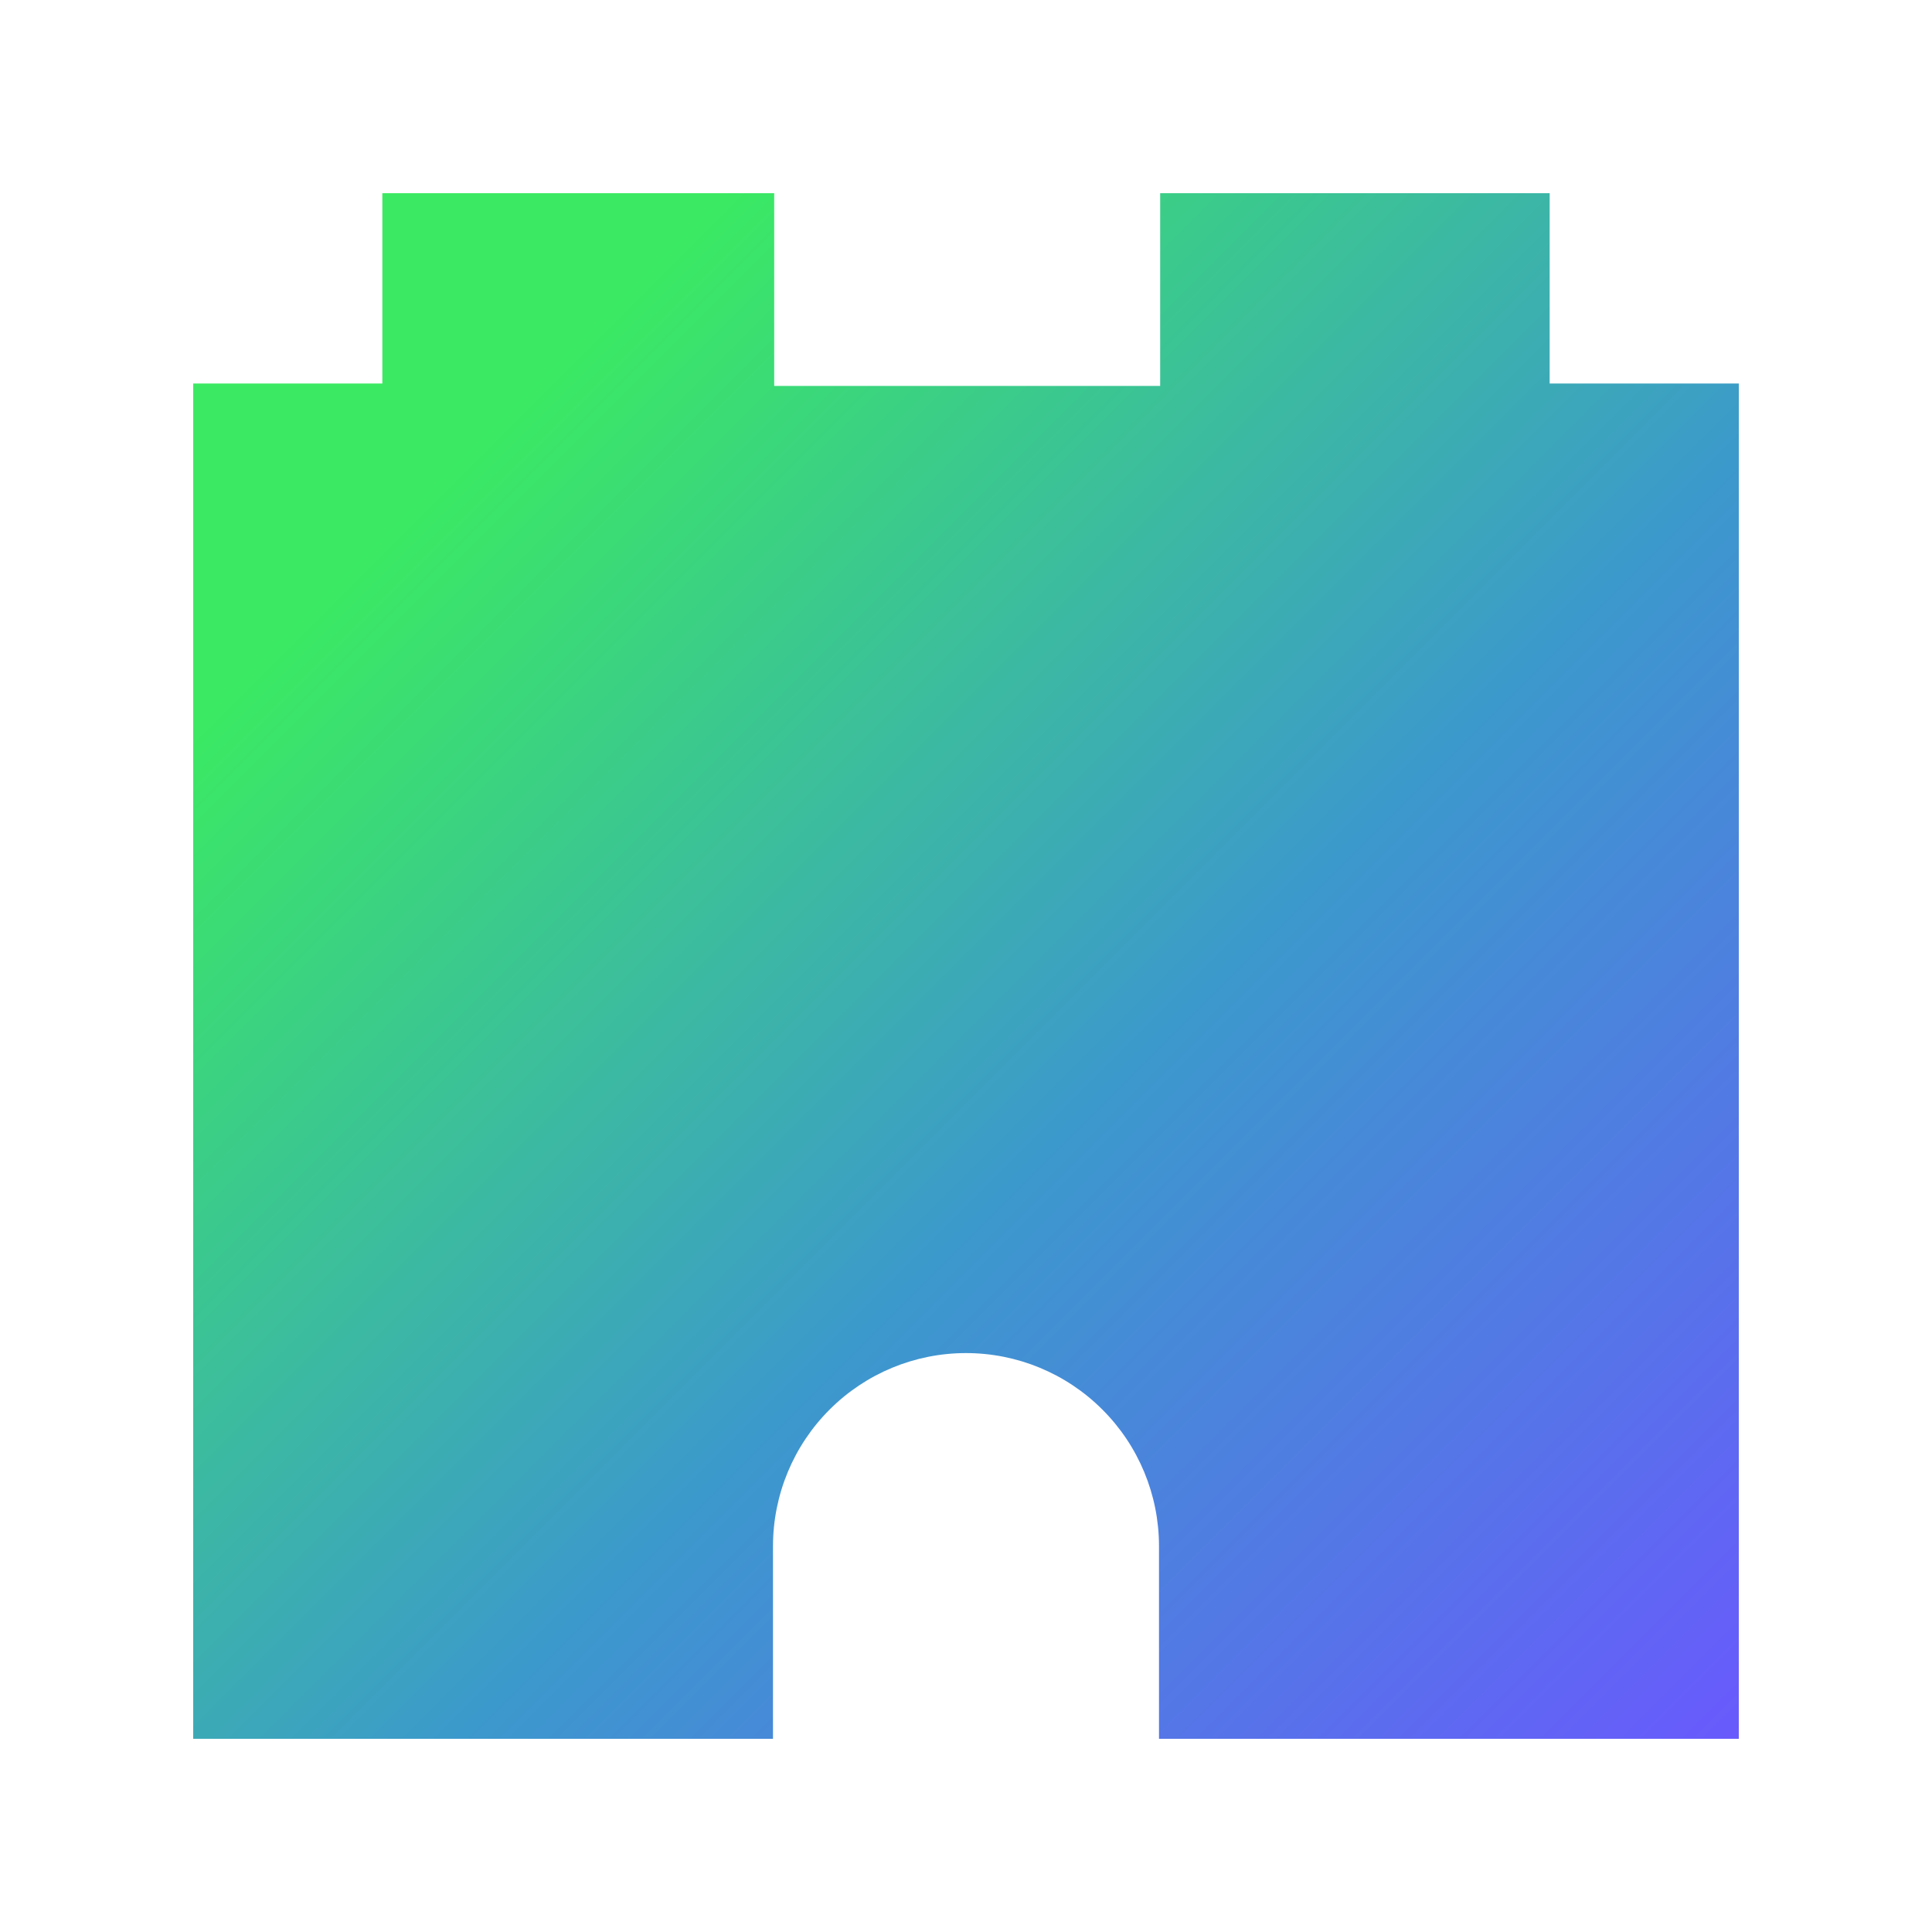
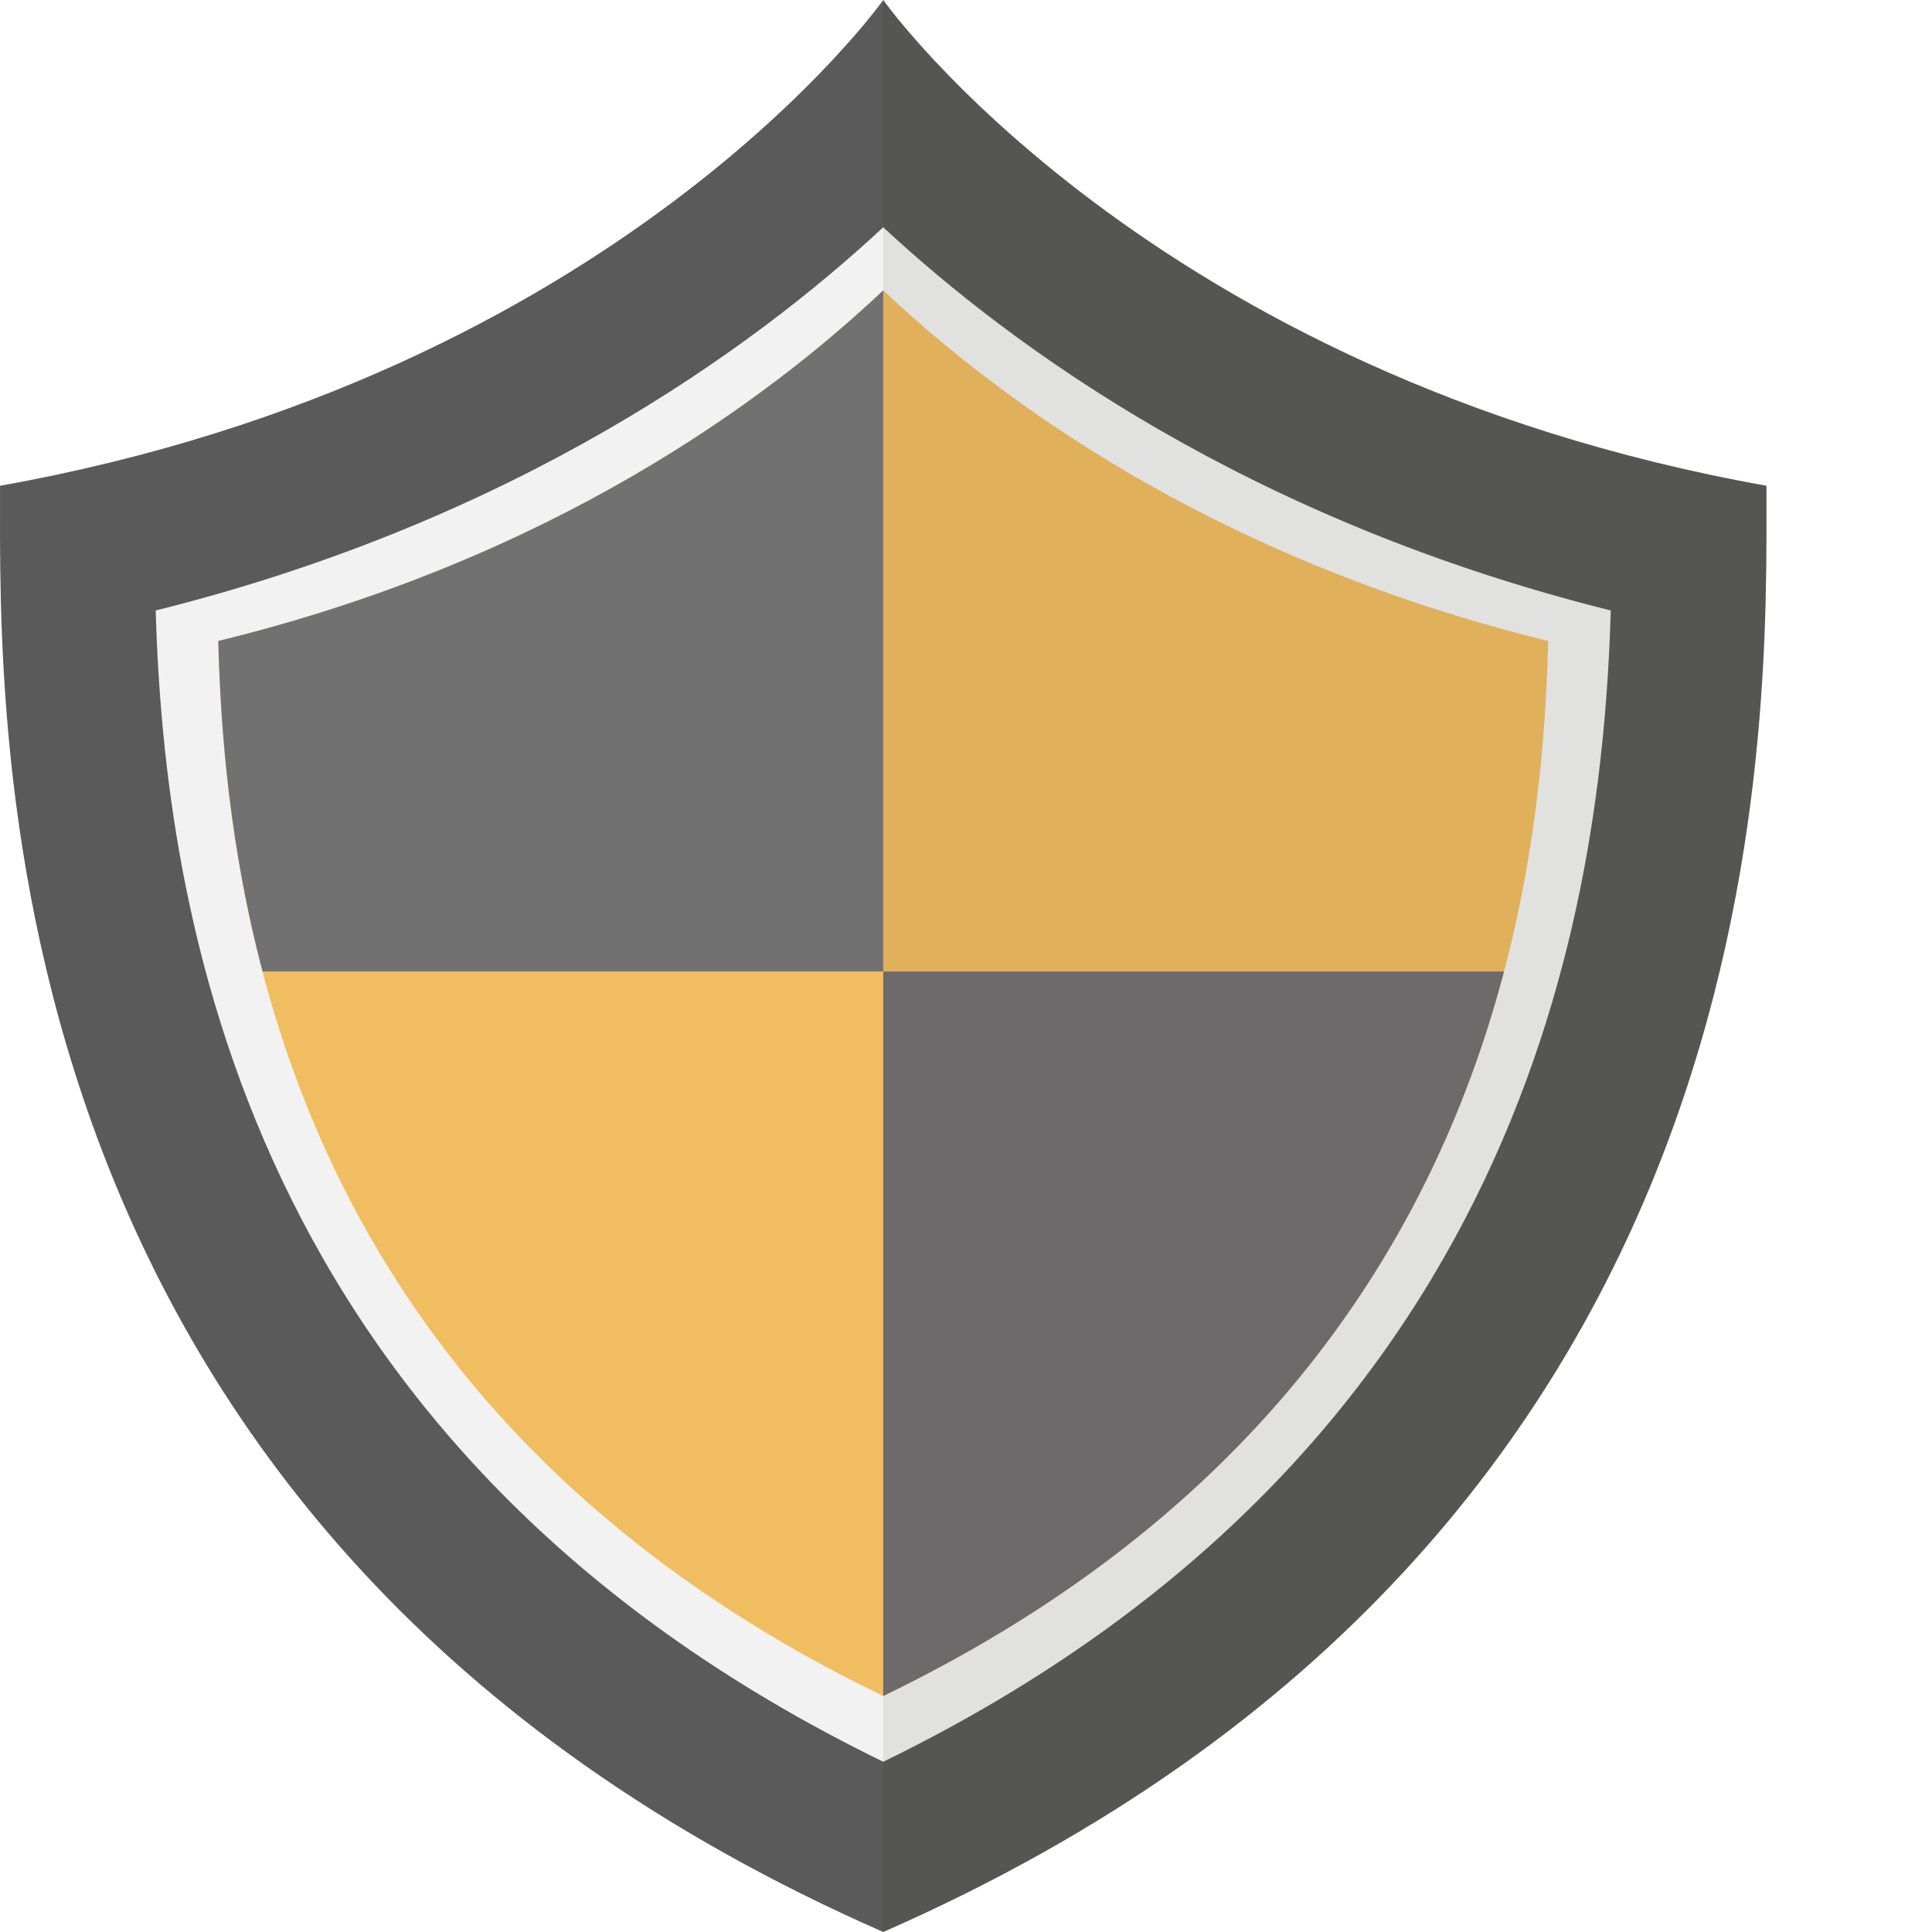
- <svg xmlns="http://www.w3.org/2000/svg" width="40" height="40" viewBox="0 0 40 40" fill="none">
-   <path d="M32.084 7.94V4H24.02V7.99H16.029V4H7.916V7.94H4V36H16.004V32.005C16.006 30.946 16.427 29.931 17.177 29.183C17.926 28.434 18.941 28.014 20 28.014C21.059 28.014 22.074 28.434 22.823 29.183C23.573 29.931 23.994 30.946 23.996 32.005V36H36V7.94H32.084Z" fill="url(#paint0_linear)" />
-   <defs>
-     <linearGradient id="paint0_linear" x1="2.942" y1="4.9" x2="37.777" y2="39.734" gradientUnits="userSpaceOnUse">
-       <stop offset="0.159" stop-color="#3BEA62" />
-       <stop offset="0.54" stop-color="#3C99CC" />
-       <stop offset="0.937" stop-color="#6B57FF" />
-     </linearGradient>
-   </defs>
+ <svg xmlns="http://www.w3.org/2000/svg" height="800px" width="800px" version="1.1" id="_x35_" viewBox="0 0 512 512" xml:space="preserve">
+   <g>
+     <path style="fill:#595A59;" d="M468.125,128.73C304.284,99.474,234.069,0,234.069,0S163.848,99.474,0.013,128.73   c0,64.367-5.857,277.944,234.056,383.27C473.977,406.675,468.125,193.098,468.125,128.73z" />
+     <path style="fill:#F1F2F1;" d="M234.069,466.88C63.977,384.073,43.61,240.378,41.256,161.786   c95.349-23.792,158.067-69.25,192.814-101.558c34.746,32.308,97.458,77.766,192.807,101.558   C424.528,240.378,404.155,384.073,234.069,466.88z" />
+     <path style="fill:#F0C57B;" d="M410.284,169.867c-1.813,70.95-19.134,203.716-176.215,279.583   c-29.05-14.015-53.306-29.989-73.583-47.191c-27.411-23.173-47.513-48.568-62.293-74.285   c-33.346-58.164-39.32-118.025-40.346-158.106c88.156-21.531,145.384-63.78,176.221-92.92   c15.328,14.483,37.185,32.21,66.118,49.035c26.16,15.183,58.132,29.637,96.284,40.256   C400.981,167.525,405.6,168.725,410.284,169.867z" />
+     <g>
+       <path style="fill:#727171;" d="M234.069,76.947c-30.837,29.14-88.066,71.389-176.221,92.92    c0.613,23.74,3.006,54.442,11.742,87.595h164.479V76.947z" />
+       <path style="opacity:0.26;fill:#F5A519;" d="M396.472,166.238c-38.152-10.618-70.124-25.073-96.284-40.256    c-28.934-16.825-50.79-34.552-66.118-49.035v180.515h164.505c8.749-33.153,11.103-63.841,11.709-87.595    C405.6,168.725,400.981,167.525,396.472,166.238z" />
+       <path style="opacity:0.26;fill:#F5A519;" d="M69.59,257.462c6.012,22.824,15.011,46.8,28.604,70.512    c14.779,25.718,34.882,51.113,62.293,74.285c20.277,17.202,44.533,33.176,73.583,47.191V257.462H69.59z" />
+       <path style="fill:#727171;" d="M234.069,449.449c104.49-50.468,147.133-126.108,164.505-191.988H234.069V449.449z" />
+     </g>
+     <path style="opacity:0.08;fill:#231815;" d="M234.069,0c0,0,70.215,99.474,234.056,128.73c0,64.367,5.851,277.944-234.056,383.27V0   z" />
+   </g>
</svg>
